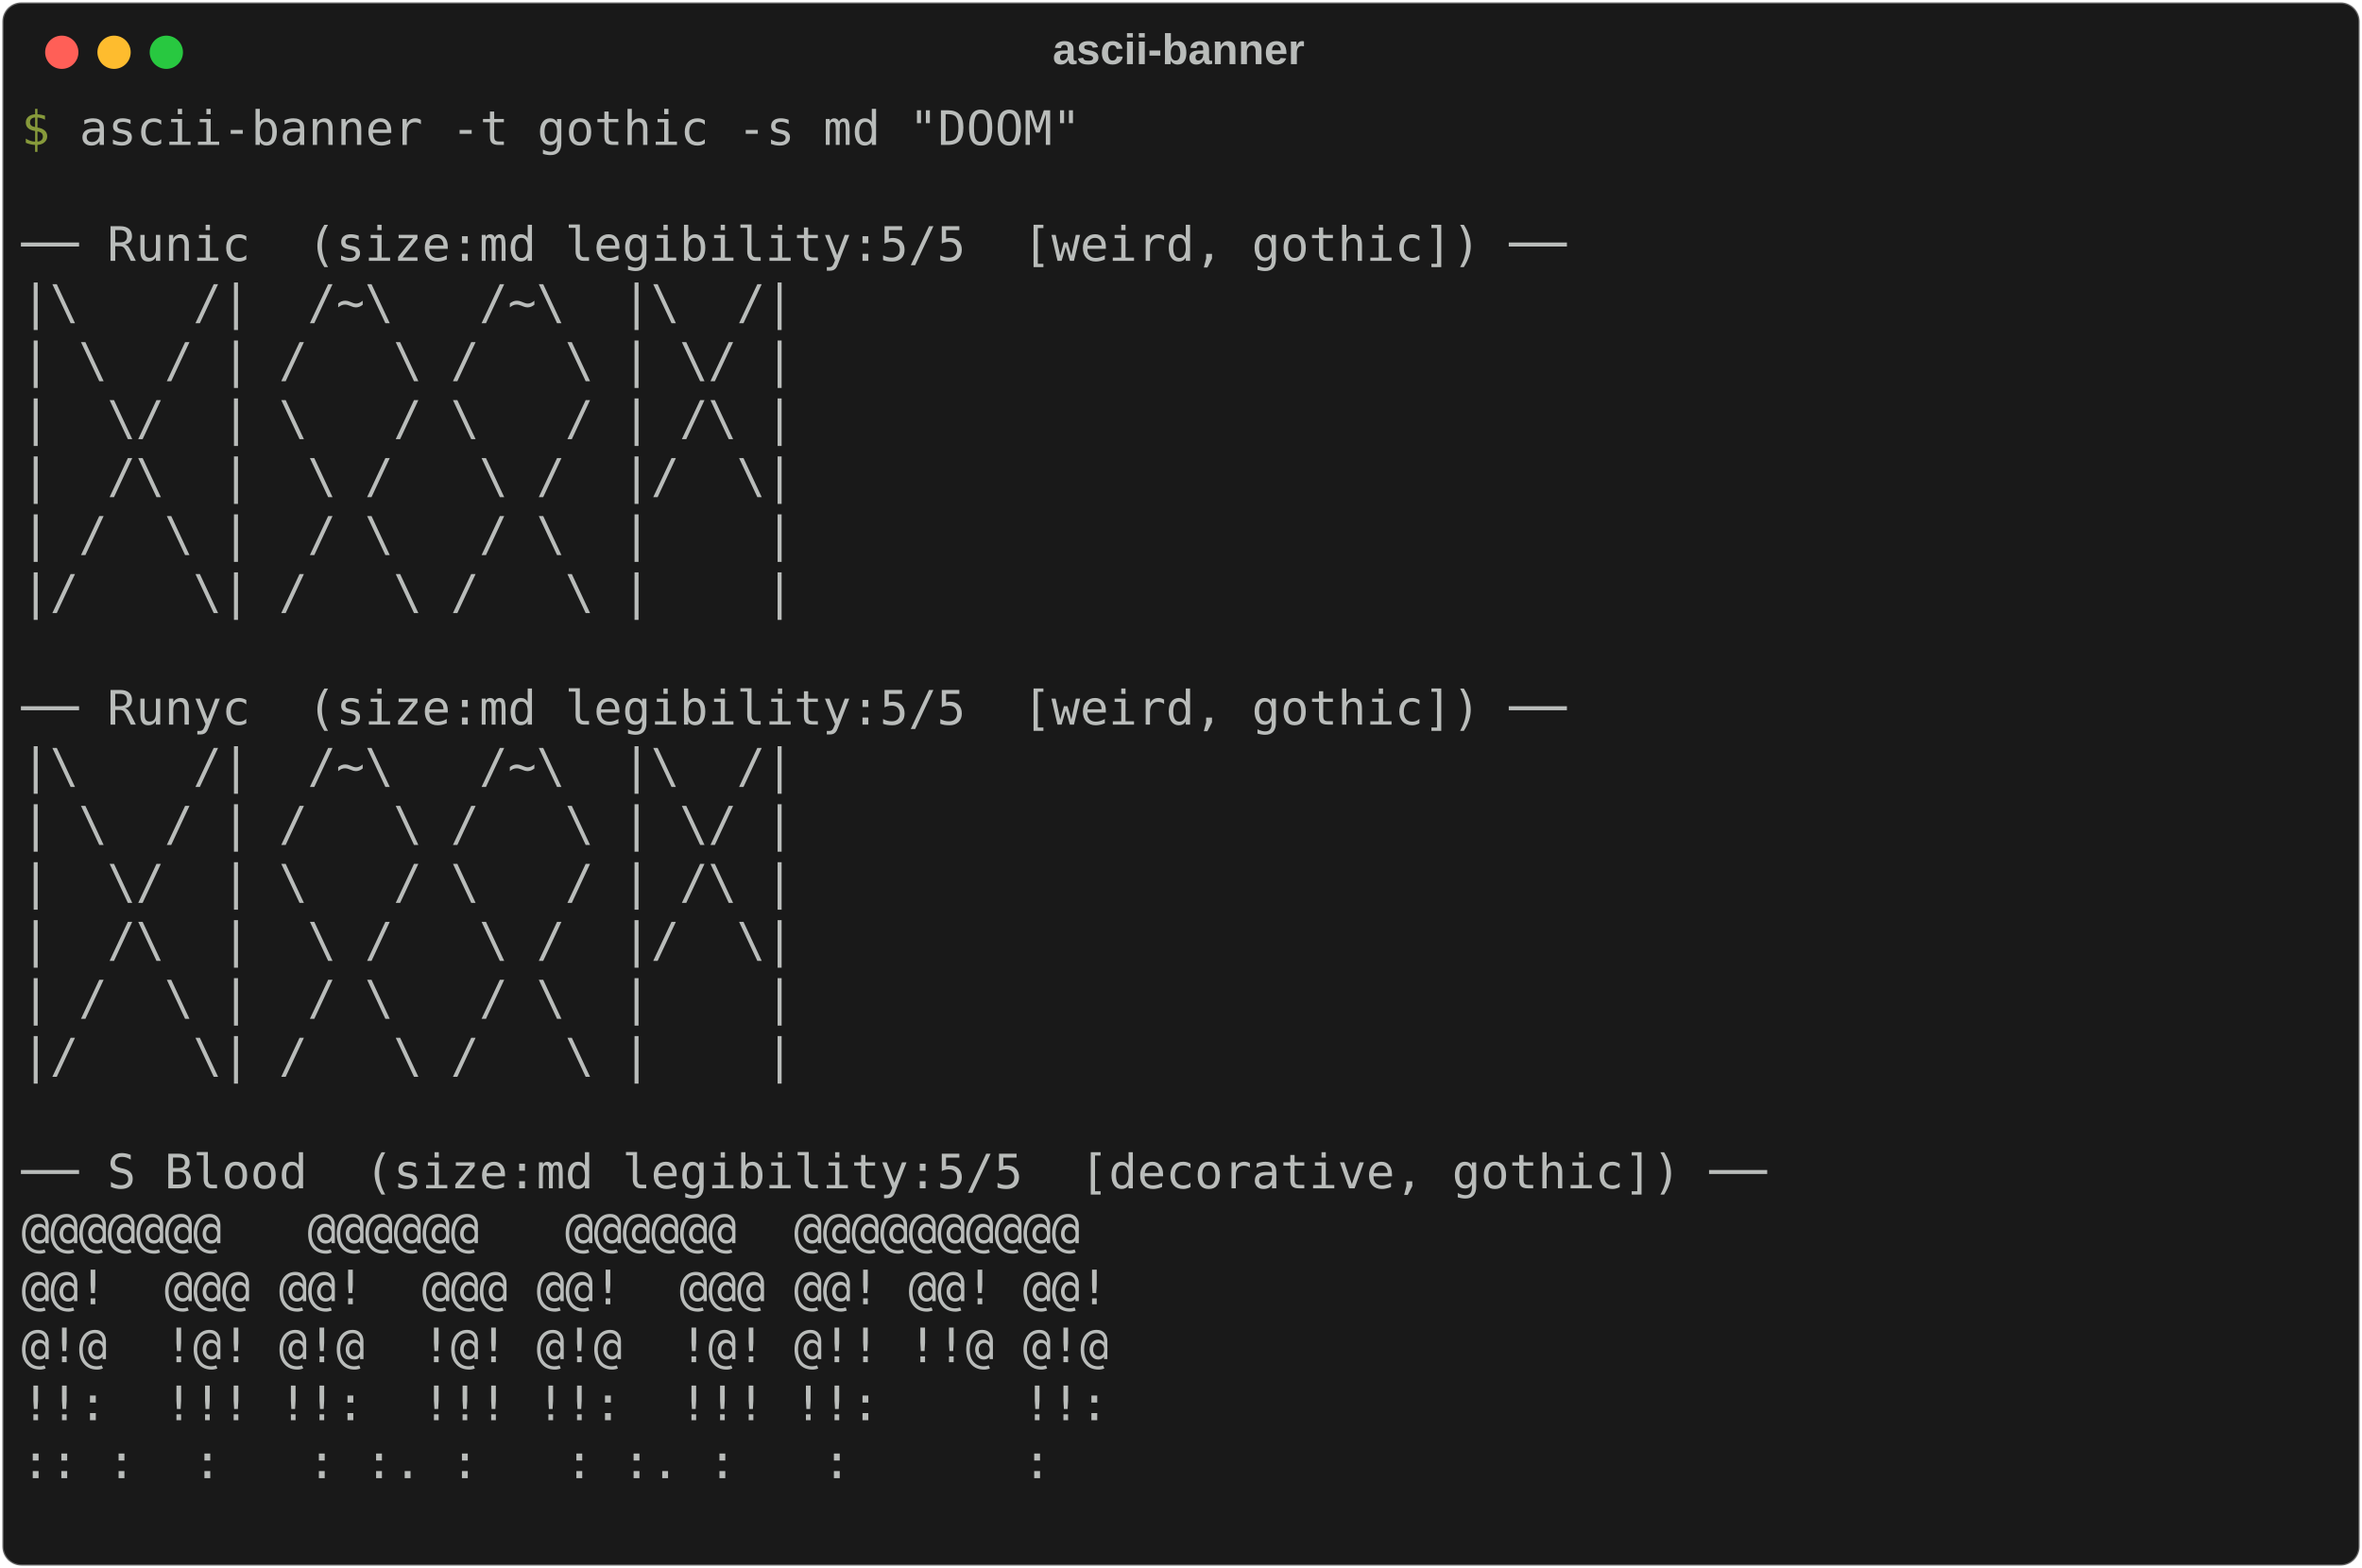
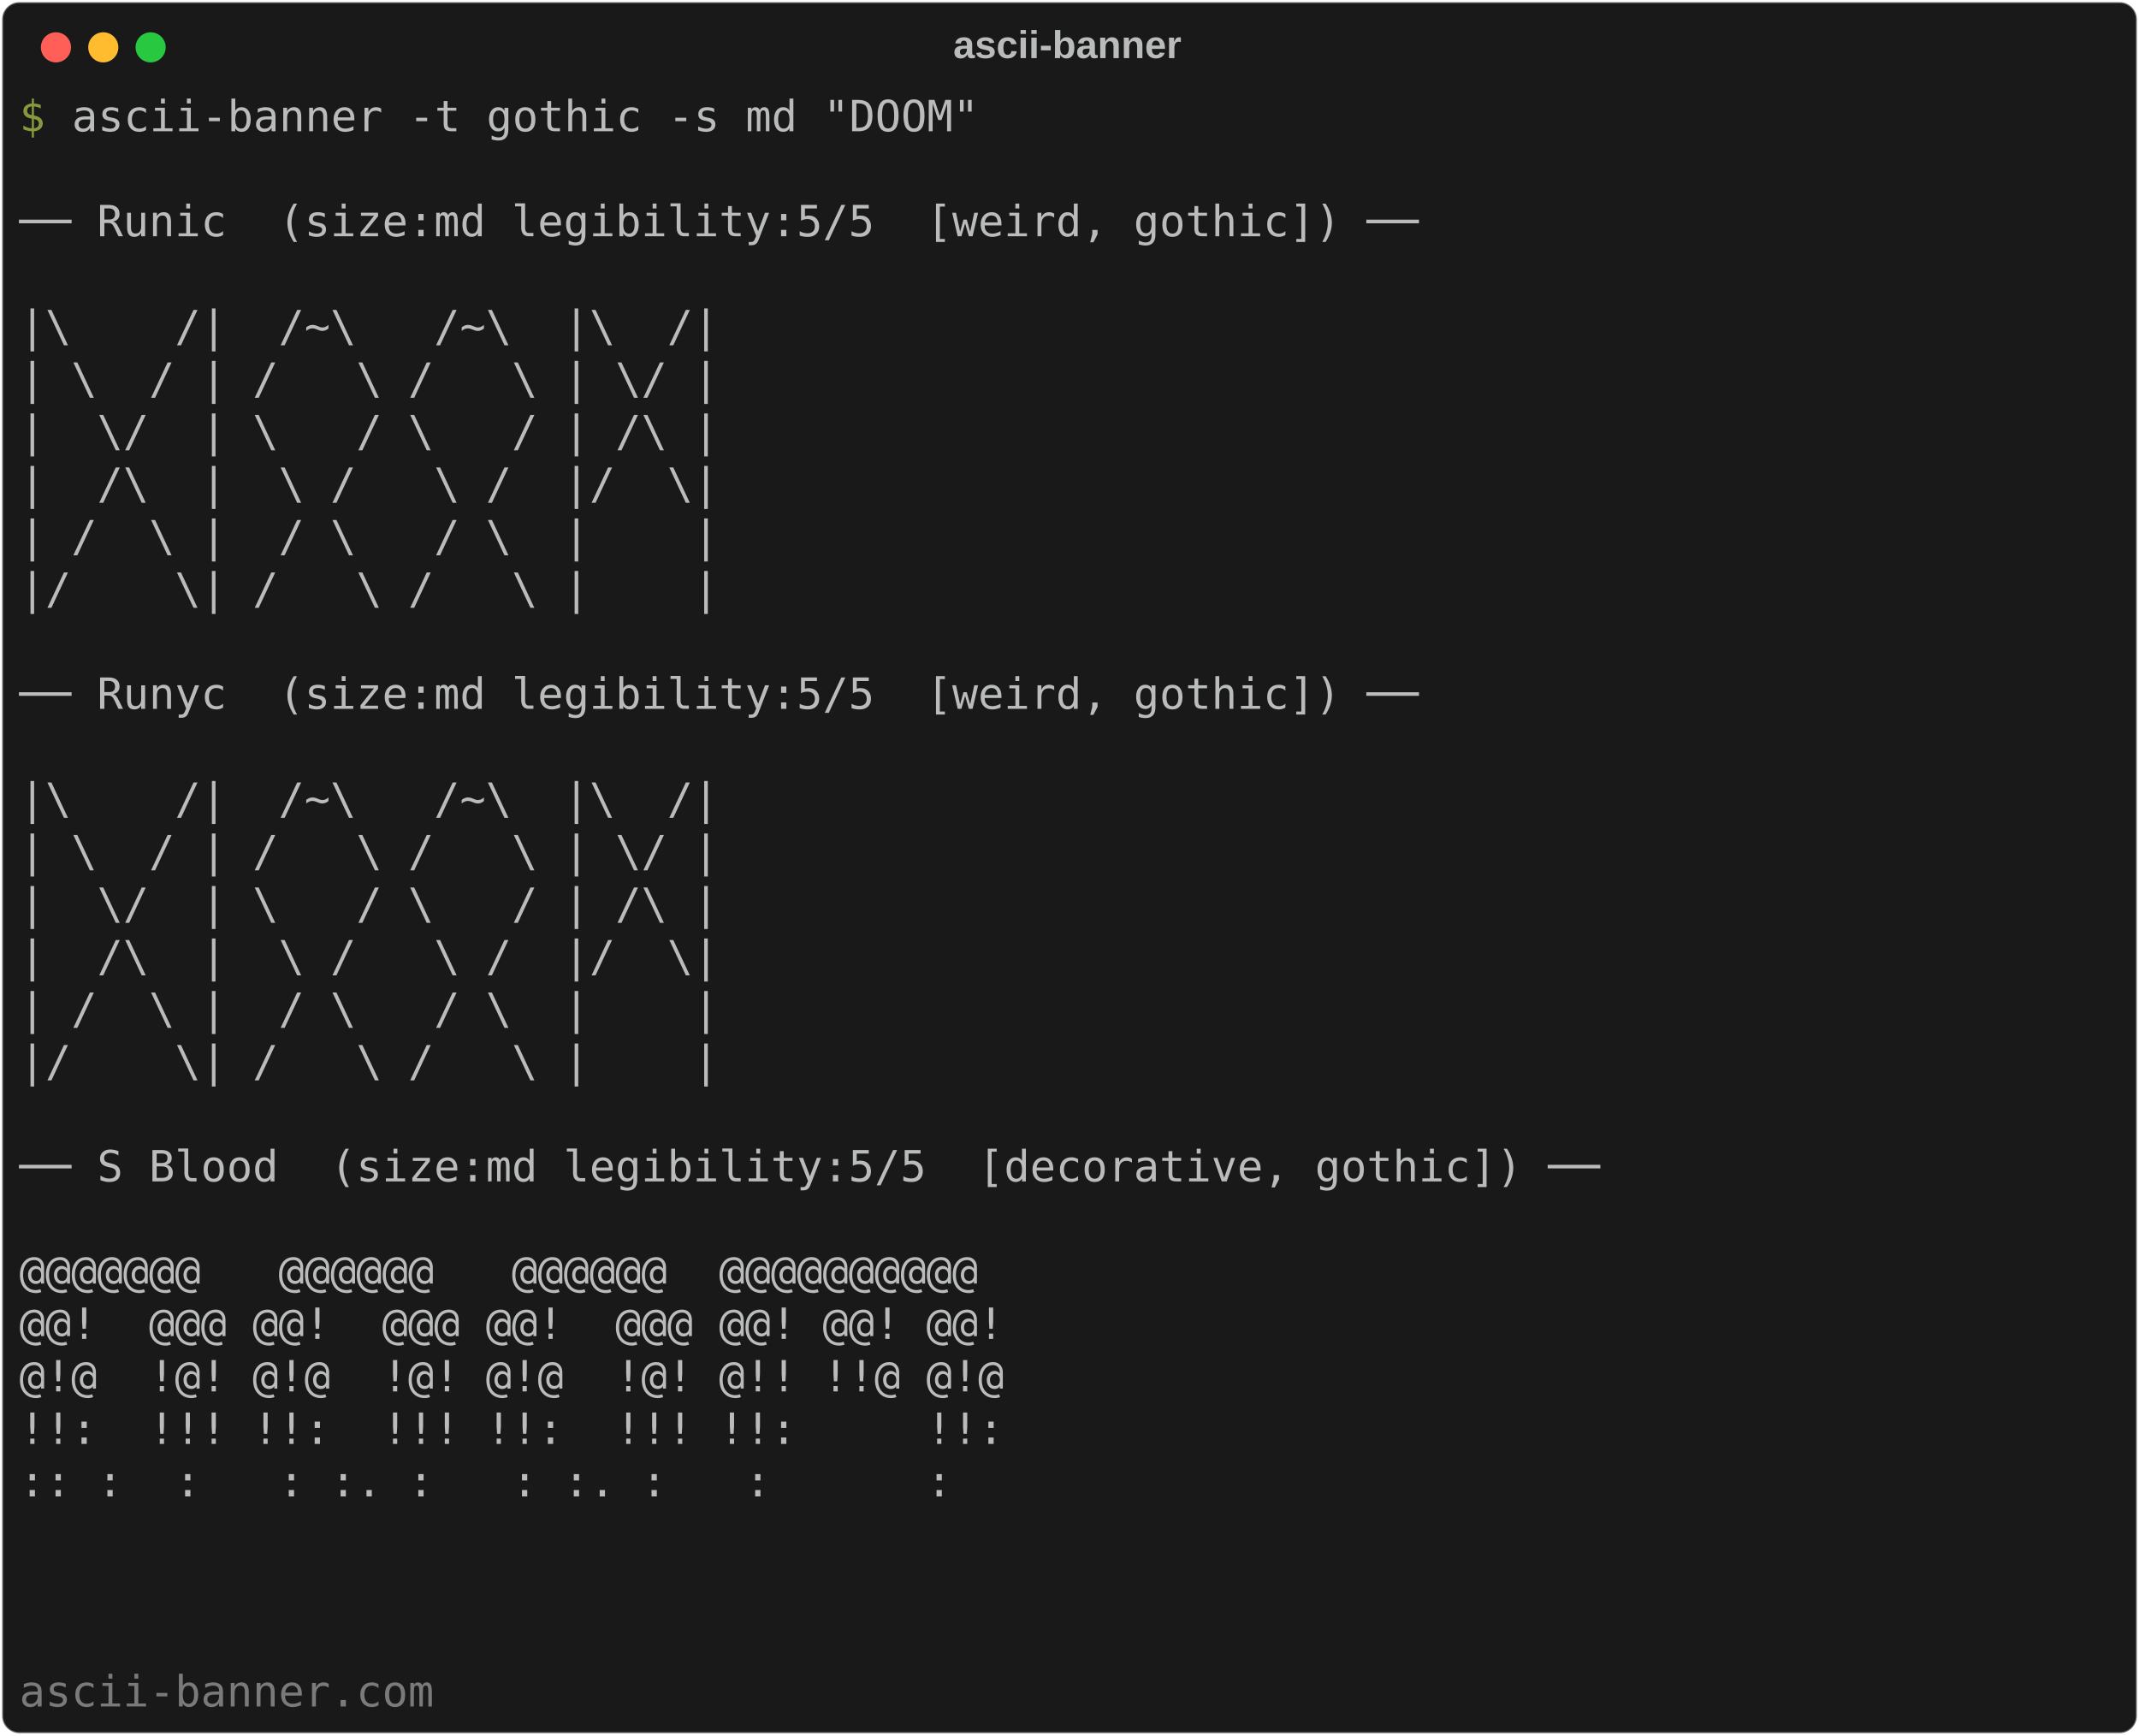
- <svg xmlns="http://www.w3.org/2000/svg" class="rich-terminal" viewBox="0 0 994 660.0">
+ <svg xmlns="http://www.w3.org/2000/svg" class="rich-terminal" viewBox="0 0 994 806.4">
  <style>

    @font-face {
        font-family: "Fira Code";
        src: local("FiraCode-Regular"),
                url("https://cdnjs.cloudflare.com/ajax/libs/firacode/6.2.0/woff2/FiraCode-Regular.woff2") format("woff2"),
                url("https://cdnjs.cloudflare.com/ajax/libs/firacode/6.2.0/woff/FiraCode-Regular.woff") format("woff");
        font-style: normal;
        font-weight: 400;
    }
    @font-face {
        font-family: "Fira Code";
        src: local("FiraCode-Bold"),
                url("https://cdnjs.cloudflare.com/ajax/libs/firacode/6.2.0/woff2/FiraCode-Bold.woff2") format("woff2"),
                url("https://cdnjs.cloudflare.com/ajax/libs/firacode/6.2.0/woff/FiraCode-Bold.woff") format("woff");
        font-style: bold;
        font-weight: 700;
    }

-     .terminal-649179758-matrix {
+     .terminal-290577190-matrix {
        font-family: Fira Code, monospace;
        font-size: 20px;
        line-height: 24.4px;
        font-variant-east-asian: full-width;
    }

-     .terminal-649179758-title {
+     .terminal-290577190-title {
        font-size: 18px;
        font-weight: bold;
        font-family: arial;
    }

-     .terminal-649179758-r1 { fill: #879a3b }
- .terminal-649179758-r2 { fill: #b9bcba }
+     .terminal-290577190-r1 { fill: #879a3b }
+ .terminal-290577190-r2 { fill: #b9bcba }
+ .terminal-290577190-r3 { fill: #797a79 }
    </style>
  <defs>
-     <clipPath id="terminal-649179758-clip-terminal">
-       <rect x="0" y="0" width="975.0" height="609.0" />
-     </clipPath>
-     <clipPath id="terminal-649179758-line-0">
+     <clipPath id="terminal-290577190-clip-terminal">
+       <rect x="0" y="0" width="975.0" height="755.4" />
+     </clipPath>
+     <clipPath id="terminal-290577190-line-0">
      <rect x="0" y="1.5" width="976" height="24.65" />
    </clipPath>
-     <clipPath id="terminal-649179758-line-1">
+     <clipPath id="terminal-290577190-line-1">
      <rect x="0" y="25.9" width="976" height="24.65" />
    </clipPath>
-     <clipPath id="terminal-649179758-line-2">
+     <clipPath id="terminal-290577190-line-2">
      <rect x="0" y="50.3" width="976" height="24.65" />
    </clipPath>
-     <clipPath id="terminal-649179758-line-3">
+     <clipPath id="terminal-290577190-line-3">
      <rect x="0" y="74.7" width="976" height="24.65" />
    </clipPath>
-     <clipPath id="terminal-649179758-line-4">
+     <clipPath id="terminal-290577190-line-4">
      <rect x="0" y="99.1" width="976" height="24.65" />
    </clipPath>
-     <clipPath id="terminal-649179758-line-5">
+     <clipPath id="terminal-290577190-line-5">
      <rect x="0" y="123.5" width="976" height="24.65" />
    </clipPath>
-     <clipPath id="terminal-649179758-line-6">
+     <clipPath id="terminal-290577190-line-6">
      <rect x="0" y="147.9" width="976" height="24.65" />
    </clipPath>
-     <clipPath id="terminal-649179758-line-7">
+     <clipPath id="terminal-290577190-line-7">
      <rect x="0" y="172.3" width="976" height="24.65" />
    </clipPath>
-     <clipPath id="terminal-649179758-line-8">
+     <clipPath id="terminal-290577190-line-8">
      <rect x="0" y="196.7" width="976" height="24.65" />
    </clipPath>
-     <clipPath id="terminal-649179758-line-9">
+     <clipPath id="terminal-290577190-line-9">
      <rect x="0" y="221.1" width="976" height="24.65" />
    </clipPath>
-     <clipPath id="terminal-649179758-line-10">
+     <clipPath id="terminal-290577190-line-10">
      <rect x="0" y="245.5" width="976" height="24.65" />
    </clipPath>
-     <clipPath id="terminal-649179758-line-11">
+     <clipPath id="terminal-290577190-line-11">
      <rect x="0" y="269.9" width="976" height="24.65" />
    </clipPath>
-     <clipPath id="terminal-649179758-line-12">
+     <clipPath id="terminal-290577190-line-12">
      <rect x="0" y="294.3" width="976" height="24.65" />
    </clipPath>
-     <clipPath id="terminal-649179758-line-13">
+     <clipPath id="terminal-290577190-line-13">
      <rect x="0" y="318.7" width="976" height="24.65" />
    </clipPath>
-     <clipPath id="terminal-649179758-line-14">
+     <clipPath id="terminal-290577190-line-14">
      <rect x="0" y="343.1" width="976" height="24.65" />
    </clipPath>
-     <clipPath id="terminal-649179758-line-15">
+     <clipPath id="terminal-290577190-line-15">
      <rect x="0" y="367.5" width="976" height="24.65" />
    </clipPath>
-     <clipPath id="terminal-649179758-line-16">
+     <clipPath id="terminal-290577190-line-16">
      <rect x="0" y="391.9" width="976" height="24.65" />
    </clipPath>
-     <clipPath id="terminal-649179758-line-17">
+     <clipPath id="terminal-290577190-line-17">
      <rect x="0" y="416.3" width="976" height="24.65" />
    </clipPath>
-     <clipPath id="terminal-649179758-line-18">
+     <clipPath id="terminal-290577190-line-18">
      <rect x="0" y="440.7" width="976" height="24.65" />
    </clipPath>
-     <clipPath id="terminal-649179758-line-19">
+     <clipPath id="terminal-290577190-line-19">
      <rect x="0" y="465.1" width="976" height="24.65" />
    </clipPath>
-     <clipPath id="terminal-649179758-line-20">
+     <clipPath id="terminal-290577190-line-20">
      <rect x="0" y="489.5" width="976" height="24.65" />
    </clipPath>
-     <clipPath id="terminal-649179758-line-21">
+     <clipPath id="terminal-290577190-line-21">
      <rect x="0" y="513.9" width="976" height="24.65" />
    </clipPath>
-     <clipPath id="terminal-649179758-line-22">
+     <clipPath id="terminal-290577190-line-22">
      <rect x="0" y="538.3" width="976" height="24.65" />
    </clipPath>
-     <clipPath id="terminal-649179758-line-23">
+     <clipPath id="terminal-290577190-line-23">
      <rect x="0" y="562.7" width="976" height="24.65" />
    </clipPath>
+     <clipPath id="terminal-290577190-line-24">
+       <rect x="0" y="587.1" width="976" height="24.65" />
+     </clipPath>
+     <clipPath id="terminal-290577190-line-25">
+       <rect x="0" y="611.5" width="976" height="24.65" />
+     </clipPath>
+     <clipPath id="terminal-290577190-line-26">
+       <rect x="0" y="635.9" width="976" height="24.65" />
+     </clipPath>
+     <clipPath id="terminal-290577190-line-27">
+       <rect x="0" y="660.3" width="976" height="24.65" />
+     </clipPath>
+     <clipPath id="terminal-290577190-line-28">
+       <rect x="0" y="684.7" width="976" height="24.65" />
+     </clipPath>
+     <clipPath id="terminal-290577190-line-29">
+       <rect x="0" y="709.1" width="976" height="24.65" />
+     </clipPath>
  </defs>
-   <rect fill="#191919" stroke="rgba(255,255,255,0.35)" stroke-width="1" x="1" y="1" width="992" height="658" rx="8" />
-   <text class="terminal-649179758-title" fill="#b9bcba" text-anchor="middle" x="496" y="27">ascii-banner</text>
+   <rect fill="#191919" stroke="rgba(255,255,255,0.35)" stroke-width="1" x="1" y="1" width="992" height="804.4" rx="8" />
+   <text class="terminal-290577190-title" fill="#b9bcba" text-anchor="middle" x="496" y="27">ascii-banner</text>
  <g transform="translate(26,22)">
    <circle cx="0" cy="0" r="7" fill="#ff5f57" />
    <circle cx="22" cy="0" r="7" fill="#febc2e" />
    <circle cx="44" cy="0" r="7" fill="#28c840" />
  </g>
-   <g transform="translate(9, 41)" clip-path="url(#terminal-649179758-clip-terminal)">
-     <g class="terminal-649179758-matrix">
-       <text class="terminal-649179758-r1" x="0" y="20" textLength="24.4" clip-path="url(#terminal-649179758-line-0)">$ </text>
-       <text class="terminal-649179758-r2" x="24.4" y="20" textLength="427" clip-path="url(#terminal-649179758-line-0)">ascii-banner -t gothic -s md "DOOM"</text>
-       <text class="terminal-649179758-r2" x="976" y="20" textLength="12.2" clip-path="url(#terminal-649179758-line-0)">
- </text>
-       <text class="terminal-649179758-r2" x="976" y="44.4" textLength="12.2" clip-path="url(#terminal-649179758-line-1)">
- </text>
-       <text class="terminal-649179758-r2" x="0" y="68.8" textLength="658.8" clip-path="url(#terminal-649179758-line-2)">── Runic  (size:md legibility:5/5  [weird, gothic]) ──</text>
-       <text class="terminal-649179758-r2" x="976" y="68.8" textLength="12.2" clip-path="url(#terminal-649179758-line-2)">
- </text>
-       <text class="terminal-649179758-r2" x="0" y="93.2" textLength="329.4" clip-path="url(#terminal-649179758-line-3)">|\    /|  /~\   /~\  |\  /|</text>
-       <text class="terminal-649179758-r2" x="976" y="93.2" textLength="12.2" clip-path="url(#terminal-649179758-line-3)">
- </text>
-       <text class="terminal-649179758-r2" x="0" y="117.6" textLength="329.4" clip-path="url(#terminal-649179758-line-4)">| \  / | /   \ /   \ | \/ |</text>
-       <text class="terminal-649179758-r2" x="976" y="117.6" textLength="12.2" clip-path="url(#terminal-649179758-line-4)">
- </text>
-       <text class="terminal-649179758-r2" x="0" y="142" textLength="329.4" clip-path="url(#terminal-649179758-line-5)">|  \/  | \   / \   / | /\ |</text>
-       <text class="terminal-649179758-r2" x="976" y="142" textLength="12.2" clip-path="url(#terminal-649179758-line-5)">
- </text>
-       <text class="terminal-649179758-r2" x="0" y="166.4" textLength="329.4" clip-path="url(#terminal-649179758-line-6)">|  /\  |  \ /   \ /  |/  \|</text>
-       <text class="terminal-649179758-r2" x="976" y="166.4" textLength="12.2" clip-path="url(#terminal-649179758-line-6)">
- </text>
-       <text class="terminal-649179758-r2" x="0" y="190.8" textLength="329.4" clip-path="url(#terminal-649179758-line-7)">| /  \ |  / \   / \  |    |</text>
-       <text class="terminal-649179758-r2" x="976" y="190.8" textLength="12.2" clip-path="url(#terminal-649179758-line-7)">
- </text>
-       <text class="terminal-649179758-r2" x="0" y="215.2" textLength="329.4" clip-path="url(#terminal-649179758-line-8)">|/    \| /   \ /   \ |    |</text>
-       <text class="terminal-649179758-r2" x="976" y="215.2" textLength="12.2" clip-path="url(#terminal-649179758-line-8)">
- </text>
-       <text class="terminal-649179758-r2" x="976" y="239.6" textLength="12.2" clip-path="url(#terminal-649179758-line-9)">
- </text>
-       <text class="terminal-649179758-r2" x="0" y="264" textLength="658.8" clip-path="url(#terminal-649179758-line-10)">── Runyc  (size:md legibility:5/5  [weird, gothic]) ──</text>
-       <text class="terminal-649179758-r2" x="976" y="264" textLength="12.2" clip-path="url(#terminal-649179758-line-10)">
- </text>
-       <text class="terminal-649179758-r2" x="0" y="288.4" textLength="329.4" clip-path="url(#terminal-649179758-line-11)">|\    /|  /~\   /~\  |\  /|</text>
-       <text class="terminal-649179758-r2" x="976" y="288.4" textLength="12.2" clip-path="url(#terminal-649179758-line-11)">
- </text>
-       <text class="terminal-649179758-r2" x="0" y="312.8" textLength="329.4" clip-path="url(#terminal-649179758-line-12)">| \  / | /   \ /   \ | \/ |</text>
-       <text class="terminal-649179758-r2" x="976" y="312.8" textLength="12.2" clip-path="url(#terminal-649179758-line-12)">
- </text>
-       <text class="terminal-649179758-r2" x="0" y="337.2" textLength="329.4" clip-path="url(#terminal-649179758-line-13)">|  \/  | \   / \   / | /\ |</text>
-       <text class="terminal-649179758-r2" x="976" y="337.2" textLength="12.2" clip-path="url(#terminal-649179758-line-13)">
- </text>
-       <text class="terminal-649179758-r2" x="0" y="361.6" textLength="329.4" clip-path="url(#terminal-649179758-line-14)">|  /\  |  \ /   \ /  |/  \|</text>
-       <text class="terminal-649179758-r2" x="976" y="361.6" textLength="12.2" clip-path="url(#terminal-649179758-line-14)">
- </text>
-       <text class="terminal-649179758-r2" x="0" y="386" textLength="329.4" clip-path="url(#terminal-649179758-line-15)">| /  \ |  / \   / \  |    |</text>
-       <text class="terminal-649179758-r2" x="976" y="386" textLength="12.2" clip-path="url(#terminal-649179758-line-15)">
- </text>
-       <text class="terminal-649179758-r2" x="0" y="410.4" textLength="329.4" clip-path="url(#terminal-649179758-line-16)">|/    \| /   \ /   \ |    |</text>
-       <text class="terminal-649179758-r2" x="976" y="410.4" textLength="12.2" clip-path="url(#terminal-649179758-line-16)">
- </text>
-       <text class="terminal-649179758-r2" x="976" y="434.8" textLength="12.2" clip-path="url(#terminal-649179758-line-17)">
- </text>
-       <text class="terminal-649179758-r2" x="0" y="459.2" textLength="744.2" clip-path="url(#terminal-649179758-line-18)">── S Blood  (size:md legibility:5/5  [decorative, gothic]) ──</text>
-       <text class="terminal-649179758-r2" x="976" y="459.2" textLength="12.2" clip-path="url(#terminal-649179758-line-18)">
- </text>
-       <text class="terminal-649179758-r2" x="0" y="483.6" textLength="463.6" clip-path="url(#terminal-649179758-line-19)"> @@@@@@@   @@@@@@   @@@@@@  @@@@@@@@@@</text>
-       <text class="terminal-649179758-r2" x="976" y="483.6" textLength="12.2" clip-path="url(#terminal-649179758-line-19)">
- </text>
-       <text class="terminal-649179758-r2" x="0" y="508" textLength="475.8" clip-path="url(#terminal-649179758-line-20)"> @@!  @@@ @@!  @@@ @@!  @@@ @@! @@! @@!</text>
-       <text class="terminal-649179758-r2" x="976" y="508" textLength="12.2" clip-path="url(#terminal-649179758-line-20)">
- </text>
-       <text class="terminal-649179758-r2" x="0" y="532.4" textLength="475.8" clip-path="url(#terminal-649179758-line-21)"> @!@  !@! @!@  !@! @!@  !@! @!! !!@ @!@</text>
-       <text class="terminal-649179758-r2" x="976" y="532.4" textLength="12.2" clip-path="url(#terminal-649179758-line-21)">
- </text>
-       <text class="terminal-649179758-r2" x="0" y="556.8" textLength="475.8" clip-path="url(#terminal-649179758-line-22)"> !!:  !!! !!:  !!! !!:  !!! !!:     !!:</text>
-       <text class="terminal-649179758-r2" x="976" y="556.8" textLength="12.2" clip-path="url(#terminal-649179758-line-22)">
- </text>
-       <text class="terminal-649179758-r2" x="0" y="581.2" textLength="451.4" clip-path="url(#terminal-649179758-line-23)"> :: :  :   : :. :   : :. :   :      :</text>
-       <text class="terminal-649179758-r2" x="976" y="581.2" textLength="12.2" clip-path="url(#terminal-649179758-line-23)">
- </text>
-       <text class="terminal-649179758-r2" x="976" y="605.6" textLength="12.2" clip-path="url(#terminal-649179758-line-24)">
+   <g transform="translate(9, 41)" clip-path="url(#terminal-290577190-clip-terminal)">
+     <g class="terminal-290577190-matrix">
+       <text class="terminal-290577190-r1" x="0" y="20" textLength="24.4" clip-path="url(#terminal-290577190-line-0)">$ </text>
+       <text class="terminal-290577190-r2" x="24.4" y="20" textLength="427" clip-path="url(#terminal-290577190-line-0)">ascii-banner -t gothic -s md "DOOM"</text>
+       <text class="terminal-290577190-r2" x="976" y="20" textLength="12.2" clip-path="url(#terminal-290577190-line-0)">
+ </text>
+       <text class="terminal-290577190-r2" x="976" y="44.4" textLength="12.2" clip-path="url(#terminal-290577190-line-1)">
+ </text>
+       <text class="terminal-290577190-r2" x="0" y="68.8" textLength="658.8" clip-path="url(#terminal-290577190-line-2)">── Runic  (size:md legibility:5/5  [weird, gothic]) ──</text>
+       <text class="terminal-290577190-r2" x="976" y="68.8" textLength="12.2" clip-path="url(#terminal-290577190-line-2)">
+ </text>
+       <text class="terminal-290577190-r2" x="976" y="93.2" textLength="12.2" clip-path="url(#terminal-290577190-line-3)">
+ </text>
+       <text class="terminal-290577190-r2" x="0" y="117.6" textLength="329.4" clip-path="url(#terminal-290577190-line-4)">|\    /|  /~\   /~\  |\  /|</text>
+       <text class="terminal-290577190-r2" x="976" y="117.6" textLength="12.2" clip-path="url(#terminal-290577190-line-4)">
+ </text>
+       <text class="terminal-290577190-r2" x="0" y="142" textLength="329.4" clip-path="url(#terminal-290577190-line-5)">| \  / | /   \ /   \ | \/ |</text>
+       <text class="terminal-290577190-r2" x="976" y="142" textLength="12.2" clip-path="url(#terminal-290577190-line-5)">
+ </text>
+       <text class="terminal-290577190-r2" x="0" y="166.4" textLength="329.4" clip-path="url(#terminal-290577190-line-6)">|  \/  | \   / \   / | /\ |</text>
+       <text class="terminal-290577190-r2" x="976" y="166.4" textLength="12.2" clip-path="url(#terminal-290577190-line-6)">
+ </text>
+       <text class="terminal-290577190-r2" x="0" y="190.8" textLength="329.4" clip-path="url(#terminal-290577190-line-7)">|  /\  |  \ /   \ /  |/  \|</text>
+       <text class="terminal-290577190-r2" x="976" y="190.8" textLength="12.2" clip-path="url(#terminal-290577190-line-7)">
+ </text>
+       <text class="terminal-290577190-r2" x="0" y="215.2" textLength="329.4" clip-path="url(#terminal-290577190-line-8)">| /  \ |  / \   / \  |    |</text>
+       <text class="terminal-290577190-r2" x="976" y="215.2" textLength="12.2" clip-path="url(#terminal-290577190-line-8)">
+ </text>
+       <text class="terminal-290577190-r2" x="0" y="239.6" textLength="329.4" clip-path="url(#terminal-290577190-line-9)">|/    \| /   \ /   \ |    |</text>
+       <text class="terminal-290577190-r2" x="976" y="239.6" textLength="12.2" clip-path="url(#terminal-290577190-line-9)">
+ </text>
+       <text class="terminal-290577190-r2" x="976" y="264" textLength="12.2" clip-path="url(#terminal-290577190-line-10)">
+ </text>
+       <text class="terminal-290577190-r2" x="0" y="288.4" textLength="658.8" clip-path="url(#terminal-290577190-line-11)">── Runyc  (size:md legibility:5/5  [weird, gothic]) ──</text>
+       <text class="terminal-290577190-r2" x="976" y="288.4" textLength="12.2" clip-path="url(#terminal-290577190-line-11)">
+ </text>
+       <text class="terminal-290577190-r2" x="976" y="312.8" textLength="12.2" clip-path="url(#terminal-290577190-line-12)">
+ </text>
+       <text class="terminal-290577190-r2" x="0" y="337.2" textLength="329.4" clip-path="url(#terminal-290577190-line-13)">|\    /|  /~\   /~\  |\  /|</text>
+       <text class="terminal-290577190-r2" x="976" y="337.2" textLength="12.2" clip-path="url(#terminal-290577190-line-13)">
+ </text>
+       <text class="terminal-290577190-r2" x="0" y="361.6" textLength="329.4" clip-path="url(#terminal-290577190-line-14)">| \  / | /   \ /   \ | \/ |</text>
+       <text class="terminal-290577190-r2" x="976" y="361.6" textLength="12.2" clip-path="url(#terminal-290577190-line-14)">
+ </text>
+       <text class="terminal-290577190-r2" x="0" y="386" textLength="329.4" clip-path="url(#terminal-290577190-line-15)">|  \/  | \   / \   / | /\ |</text>
+       <text class="terminal-290577190-r2" x="976" y="386" textLength="12.2" clip-path="url(#terminal-290577190-line-15)">
+ </text>
+       <text class="terminal-290577190-r2" x="0" y="410.4" textLength="329.4" clip-path="url(#terminal-290577190-line-16)">|  /\  |  \ /   \ /  |/  \|</text>
+       <text class="terminal-290577190-r2" x="976" y="410.4" textLength="12.2" clip-path="url(#terminal-290577190-line-16)">
+ </text>
+       <text class="terminal-290577190-r2" x="0" y="434.8" textLength="329.4" clip-path="url(#terminal-290577190-line-17)">| /  \ |  / \   / \  |    |</text>
+       <text class="terminal-290577190-r2" x="976" y="434.8" textLength="12.2" clip-path="url(#terminal-290577190-line-17)">
+ </text>
+       <text class="terminal-290577190-r2" x="0" y="459.2" textLength="329.4" clip-path="url(#terminal-290577190-line-18)">|/    \| /   \ /   \ |    |</text>
+       <text class="terminal-290577190-r2" x="976" y="459.2" textLength="12.2" clip-path="url(#terminal-290577190-line-18)">
+ </text>
+       <text class="terminal-290577190-r2" x="976" y="483.6" textLength="12.2" clip-path="url(#terminal-290577190-line-19)">
+ </text>
+       <text class="terminal-290577190-r2" x="0" y="508" textLength="744.2" clip-path="url(#terminal-290577190-line-20)">── S Blood  (size:md legibility:5/5  [decorative, gothic]) ──</text>
+       <text class="terminal-290577190-r2" x="976" y="508" textLength="12.2" clip-path="url(#terminal-290577190-line-20)">
+ </text>
+       <text class="terminal-290577190-r2" x="976" y="532.4" textLength="12.2" clip-path="url(#terminal-290577190-line-21)">
+ </text>
+       <text class="terminal-290577190-r2" x="0" y="556.8" textLength="463.6" clip-path="url(#terminal-290577190-line-22)"> @@@@@@@   @@@@@@   @@@@@@  @@@@@@@@@@</text>
+       <text class="terminal-290577190-r2" x="976" y="556.8" textLength="12.2" clip-path="url(#terminal-290577190-line-22)">
+ </text>
+       <text class="terminal-290577190-r2" x="0" y="581.2" textLength="475.8" clip-path="url(#terminal-290577190-line-23)"> @@!  @@@ @@!  @@@ @@!  @@@ @@! @@! @@!</text>
+       <text class="terminal-290577190-r2" x="976" y="581.2" textLength="12.2" clip-path="url(#terminal-290577190-line-23)">
+ </text>
+       <text class="terminal-290577190-r2" x="0" y="605.6" textLength="475.8" clip-path="url(#terminal-290577190-line-24)"> @!@  !@! @!@  !@! @!@  !@! @!! !!@ @!@</text>
+       <text class="terminal-290577190-r2" x="976" y="605.6" textLength="12.2" clip-path="url(#terminal-290577190-line-24)">
+ </text>
+       <text class="terminal-290577190-r2" x="0" y="630" textLength="475.8" clip-path="url(#terminal-290577190-line-25)"> !!:  !!! !!:  !!! !!:  !!! !!:     !!:</text>
+       <text class="terminal-290577190-r2" x="976" y="630" textLength="12.2" clip-path="url(#terminal-290577190-line-25)">
+ </text>
+       <text class="terminal-290577190-r2" x="0" y="654.4" textLength="451.4" clip-path="url(#terminal-290577190-line-26)"> :: :  :   : :. :   : :. :   :      :</text>
+       <text class="terminal-290577190-r2" x="976" y="654.4" textLength="12.2" clip-path="url(#terminal-290577190-line-26)">
+ </text>
+       <text class="terminal-290577190-r2" x="976" y="678.8" textLength="12.2" clip-path="url(#terminal-290577190-line-27)">
+ </text>
+       <text class="terminal-290577190-r2" x="976" y="703.2" textLength="12.2" clip-path="url(#terminal-290577190-line-28)">
+ </text>
+       <text class="terminal-290577190-r2" x="976" y="727.6" textLength="12.2" clip-path="url(#terminal-290577190-line-29)">
+ </text>
+       <text class="terminal-290577190-r3" x="0" y="752" textLength="195.2" clip-path="url(#terminal-290577190-line-30)">ascii-banner.com</text>
+       <text class="terminal-290577190-r2" x="976" y="752" textLength="12.2" clip-path="url(#terminal-290577190-line-30)">
</text>
    </g>
  </g>
</svg>
